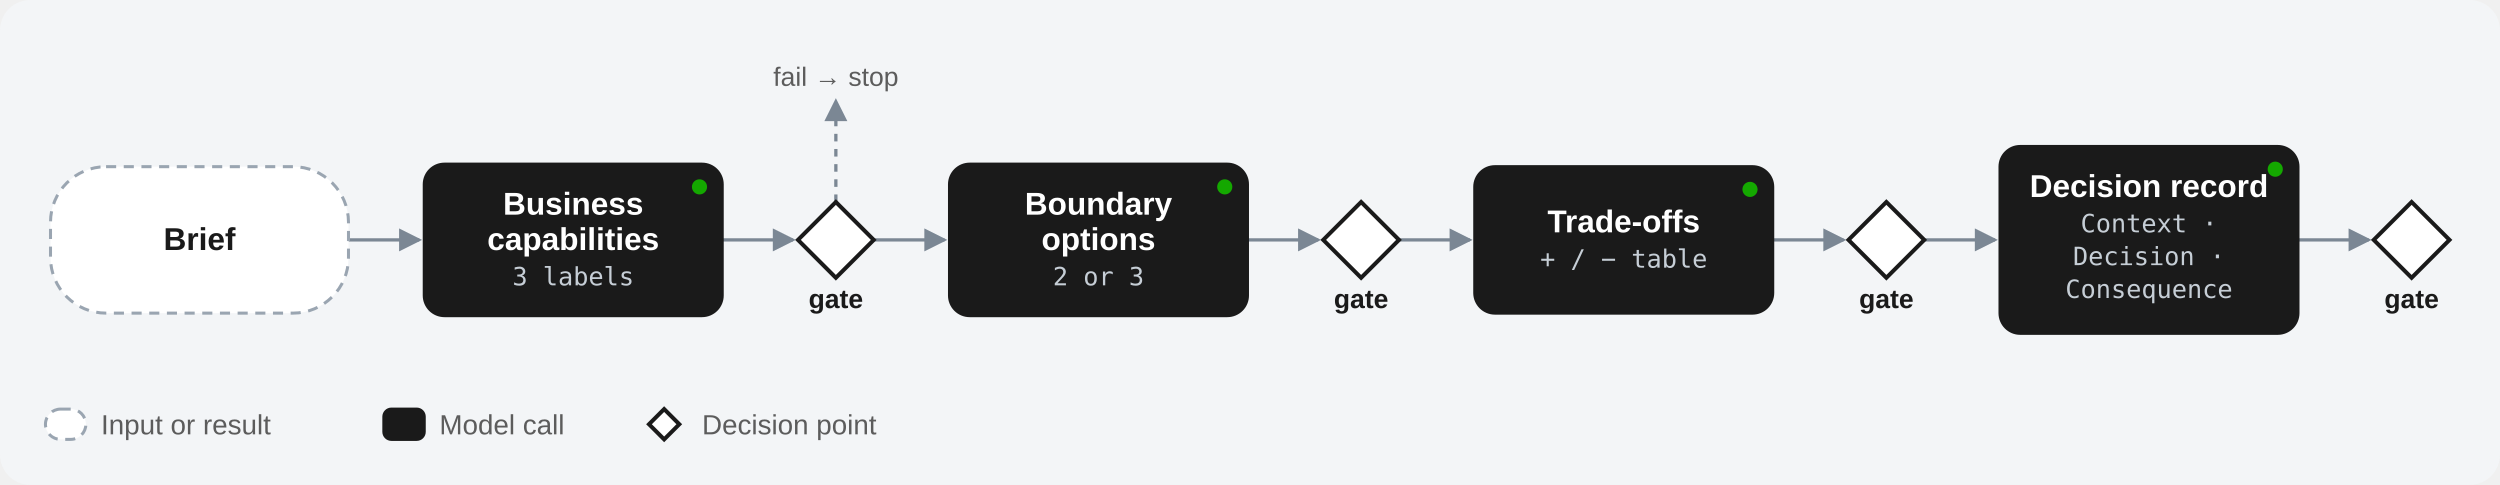
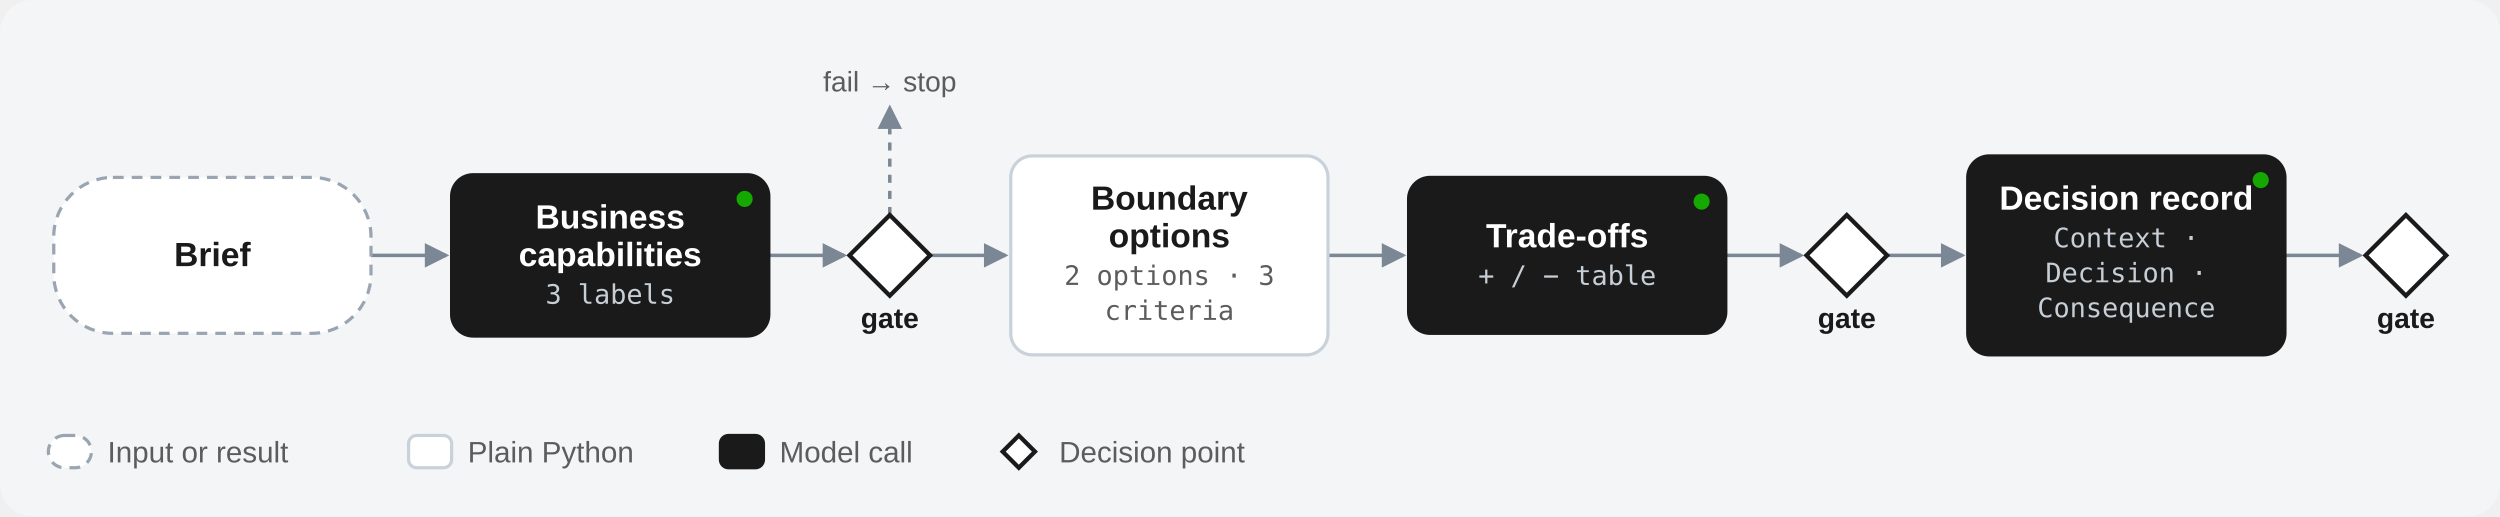
- <svg xmlns="http://www.w3.org/2000/svg" class="dg" role="img" viewBox="0 0 990 192" width="990" height="192">
+ <svg xmlns="http://www.w3.org/2000/svg" class="dg" role="img" viewBox="0 0 930 192" width="930" height="192">
  <style>text{font-family:"Helvetica Neue",Arial,sans-serif}.dg{display:block;max-width:100%;height:auto;margin:0 auto;overflow:visible;font-family:inherit}.dg rect{stroke-width:1.2}.dg-title{font-size:12.5px;font-weight:600;text-anchor:middle;fill:#1a1a1a}.dg-sub{font-family:"SF Mono",Consolas,monospace;font-size:10px;text-anchor:middle;fill:#5c5c5c}.dg-data rect{fill:#fff;stroke:#9aa5b1;stroke-dasharray:4 3}.dg-code rect{fill:#fff;stroke:#c9d2da}.dg-model rect{fill:#1a1a1a;stroke:#1a1a1a}.dg-model .dg-title{fill:#fff}.dg-model .dg-sub{fill:#c6ced6}.dg-dot{fill:#14a800}.dg-check rect{fill:#fff;stroke:#1a1a1a;stroke-width:1.6}.dg-human rect{fill:#e8f5e4;stroke:#14a800}.dg-gate path{fill:#fff;stroke:#1a1a1a;stroke-width:1.6}.dg-gate-label{font-size:10.5px;font-weight:600;text-anchor:middle;fill:#1a1a1a}.dg-edge{fill:none;stroke:#7b8794;stroke-width:1.3}.dg marker path{fill:#7b8794}.dg-exit{stroke-dasharray:3 3}.dg-loop{stroke:#108a00;stroke-dasharray:5 3}.dg-edge-label,.dg-exit-label,.dg-loop-label{font-size:10.5px;fill:#5c5c5c;text-anchor:middle}.dg-loop-label{fill:#108a00;font-weight:600}.dg-start{text-anchor:start}.dg-end{text-anchor:end}.dg-legend-text{font-size:11px;fill:#5c5c5c}</style>
-   <rect width="990" height="192" rx="12" fill="#f3f5f7" />
+   <rect width="930" height="192" rx="12" fill="#f3f5f7" />
  <defs>
    <marker id="arrow" viewBox="0 0 8 8" refX="7" refY="4" markerWidth="7" markerHeight="7" orient="auto-start-reverse">
      <path d="M0 0L8 4L0 8Z" />
    </marker>
  </defs>
  <g transform="translate(18 18)">
    <path class="dg-edge" d="M120 77H148" marker-end="url(#arrow)" />
    <path class="dg-edge" d="M268 77H296" marker-end="url(#arrow)" />
    <path class="dg-edge" d="M328 77H356" marker-end="url(#arrow)" />
    <path class="dg-edge" d="M476 77H504" marker-end="url(#arrow)" />
-     <path class="dg-edge" d="M536 77H564" marker-end="url(#arrow)" />
+     <path class="dg-edge" d="M624 77H652" marker-end="url(#arrow)" />
    <path class="dg-edge" d="M684 77H712" marker-end="url(#arrow)" />
-     <path class="dg-edge" d="M744 77H772" marker-end="url(#arrow)" />
-     <path class="dg-edge" d="M892 77H920" marker-end="url(#arrow)" />
+     <path class="dg-edge" d="M832 77H860" marker-end="url(#arrow)" />
    <path class="dg-edge dg-exit" d="M313 62V22" marker-end="url(#arrow)" />
    <text class="dg-exit-label" x="313" y="16">fail → stop</text>
    <g class="dg-data">
      <rect x="2" y="48" width="118" height="58" rx="22" />
      <text class="dg-title" x="61" y="81">Brief</text>
    </g>
    <g class="dg-model">
      <rect x="150" y="47" width="118" height="60" rx="8" />
      <circle class="dg-dot" cx="259" cy="56" r="3" />
      <text class="dg-title" x="209" y="67">Business</text>
      <text class="dg-title" x="209" y="81">capabilities</text>
      <text class="dg-sub" x="209" y="95">3 labels</text>
    </g>
    <g class="dg-gate">
      <path d="M313 62L328 77L313 92L298 77Z" />
      <text class="dg-gate-label" x="313" y="104">
        <tspan x="313" dy="0">gate</tspan>
      </text>
    </g>
+     <g class="dg-code">
+       <rect x="358" y="40" width="118" height="74" rx="8" />
+       <text class="dg-title" x="417" y="60">Boundary</text>
+       <text class="dg-title" x="417" y="74">options</text>
+       <text class="dg-sub" x="417" y="88">2 options · 3</text>
+       <text class="dg-sub" x="417" y="101">criteria</text>
+     </g>
    <g class="dg-model">
-       <rect x="358" y="47" width="118" height="60" rx="8" />
-       <circle class="dg-dot" cx="467" cy="56" r="3" />
-       <text class="dg-title" x="417" y="67">Boundary</text>
-       <text class="dg-title" x="417" y="81">options</text>
-       <text class="dg-sub" x="417" y="95">2 or 3</text>
+       <rect x="506" y="48" width="118" height="58" rx="8" />
+       <circle class="dg-dot" cx="615" cy="57" r="3" />
+       <text class="dg-title" x="565" y="74">Trade-offs</text>
+       <text class="dg-sub" x="565" y="88">+ / − table</text>
    </g>
    <g class="dg-gate">
-       <path d="M521 62L536 77L521 92L506 77Z" />
-       <text class="dg-gate-label" x="521" y="104">
-         <tspan x="521" dy="0">gate</tspan>
+       <path d="M669 62L684 77L669 92L654 77Z" />
+       <text class="dg-gate-label" x="669" y="104">
+         <tspan x="669" dy="0">gate</tspan>
      </text>
    </g>
    <g class="dg-model">
-       <rect x="566" y="48" width="118" height="58" rx="8" />
-       <circle class="dg-dot" cx="675" cy="57" r="3" />
-       <text class="dg-title" x="625" y="74">Trade-offs</text>
-       <text class="dg-sub" x="625" y="88">+ / − table</text>
+       <rect x="714" y="40" width="118" height="74" rx="8" />
+       <circle class="dg-dot" cx="823" cy="49" r="3" />
+       <text class="dg-title" x="773" y="60">Decision record</text>
+       <text class="dg-sub" x="773" y="74">Context ·</text>
+       <text class="dg-sub" x="773" y="87">Decision ·</text>
+       <text class="dg-sub" x="773" y="100">Consequence</text>
    </g>
    <g class="dg-gate">
-       <path d="M729 62L744 77L729 92L714 77Z" />
-       <text class="dg-gate-label" x="729" y="104">
-         <tspan x="729" dy="0">gate</tspan>
-       </text>
-     </g>
-     <g class="dg-model">
-       <rect x="774" y="40" width="118" height="74" rx="8" />
-       <circle class="dg-dot" cx="883" cy="49" r="3" />
-       <text class="dg-title" x="833" y="60">Decision record</text>
-       <text class="dg-sub" x="833" y="74">Context ·</text>
-       <text class="dg-sub" x="833" y="87">Decision ·</text>
-       <text class="dg-sub" x="833" y="100">Consequence</text>
-     </g>
-     <g class="dg-gate">
-       <path d="M937 62L952 77L937 92L922 77Z" />
-       <text class="dg-gate-label" x="937" y="104">
-         <tspan x="937" dy="0">gate</tspan>
+       <path d="M877 62L892 77L877 92L862 77Z" />
+       <text class="dg-gate-label" x="877" y="104">
+         <tspan x="877" dy="0">gate</tspan>
      </text>
    </g>
  </g>
  <g transform="translate(18 162)">
    <g class="dg-data">
      <rect x="0" y="0" width="16" height="12" rx="6" />
    </g>
    <text class="dg-legend-text" x="22" y="10">Input or result</text>
-     <g class="dg-model">
+     <g class="dg-code">
      <rect x="134" y="0" width="16" height="12" rx="3" />
    </g>
-     <text class="dg-legend-text" x="156" y="10">Model call</text>
+     <text class="dg-legend-text" x="156" y="10">Plain Python</text>
+     <g class="dg-model">
+       <rect x="250" y="0" width="16" height="12" rx="3" />
+     </g>
+     <text class="dg-legend-text" x="272" y="10">Model call</text>
    <g class="dg-gate">
-       <path d="M245 0L251 6L245 12L239 6Z" />
+       <path d="M361 0L367 6L361 12L355 6Z" />
    </g>
-     <text class="dg-legend-text" x="260" y="10">Decision point</text>
+     <text class="dg-legend-text" x="376" y="10">Decision point</text>
  </g>
</svg>
